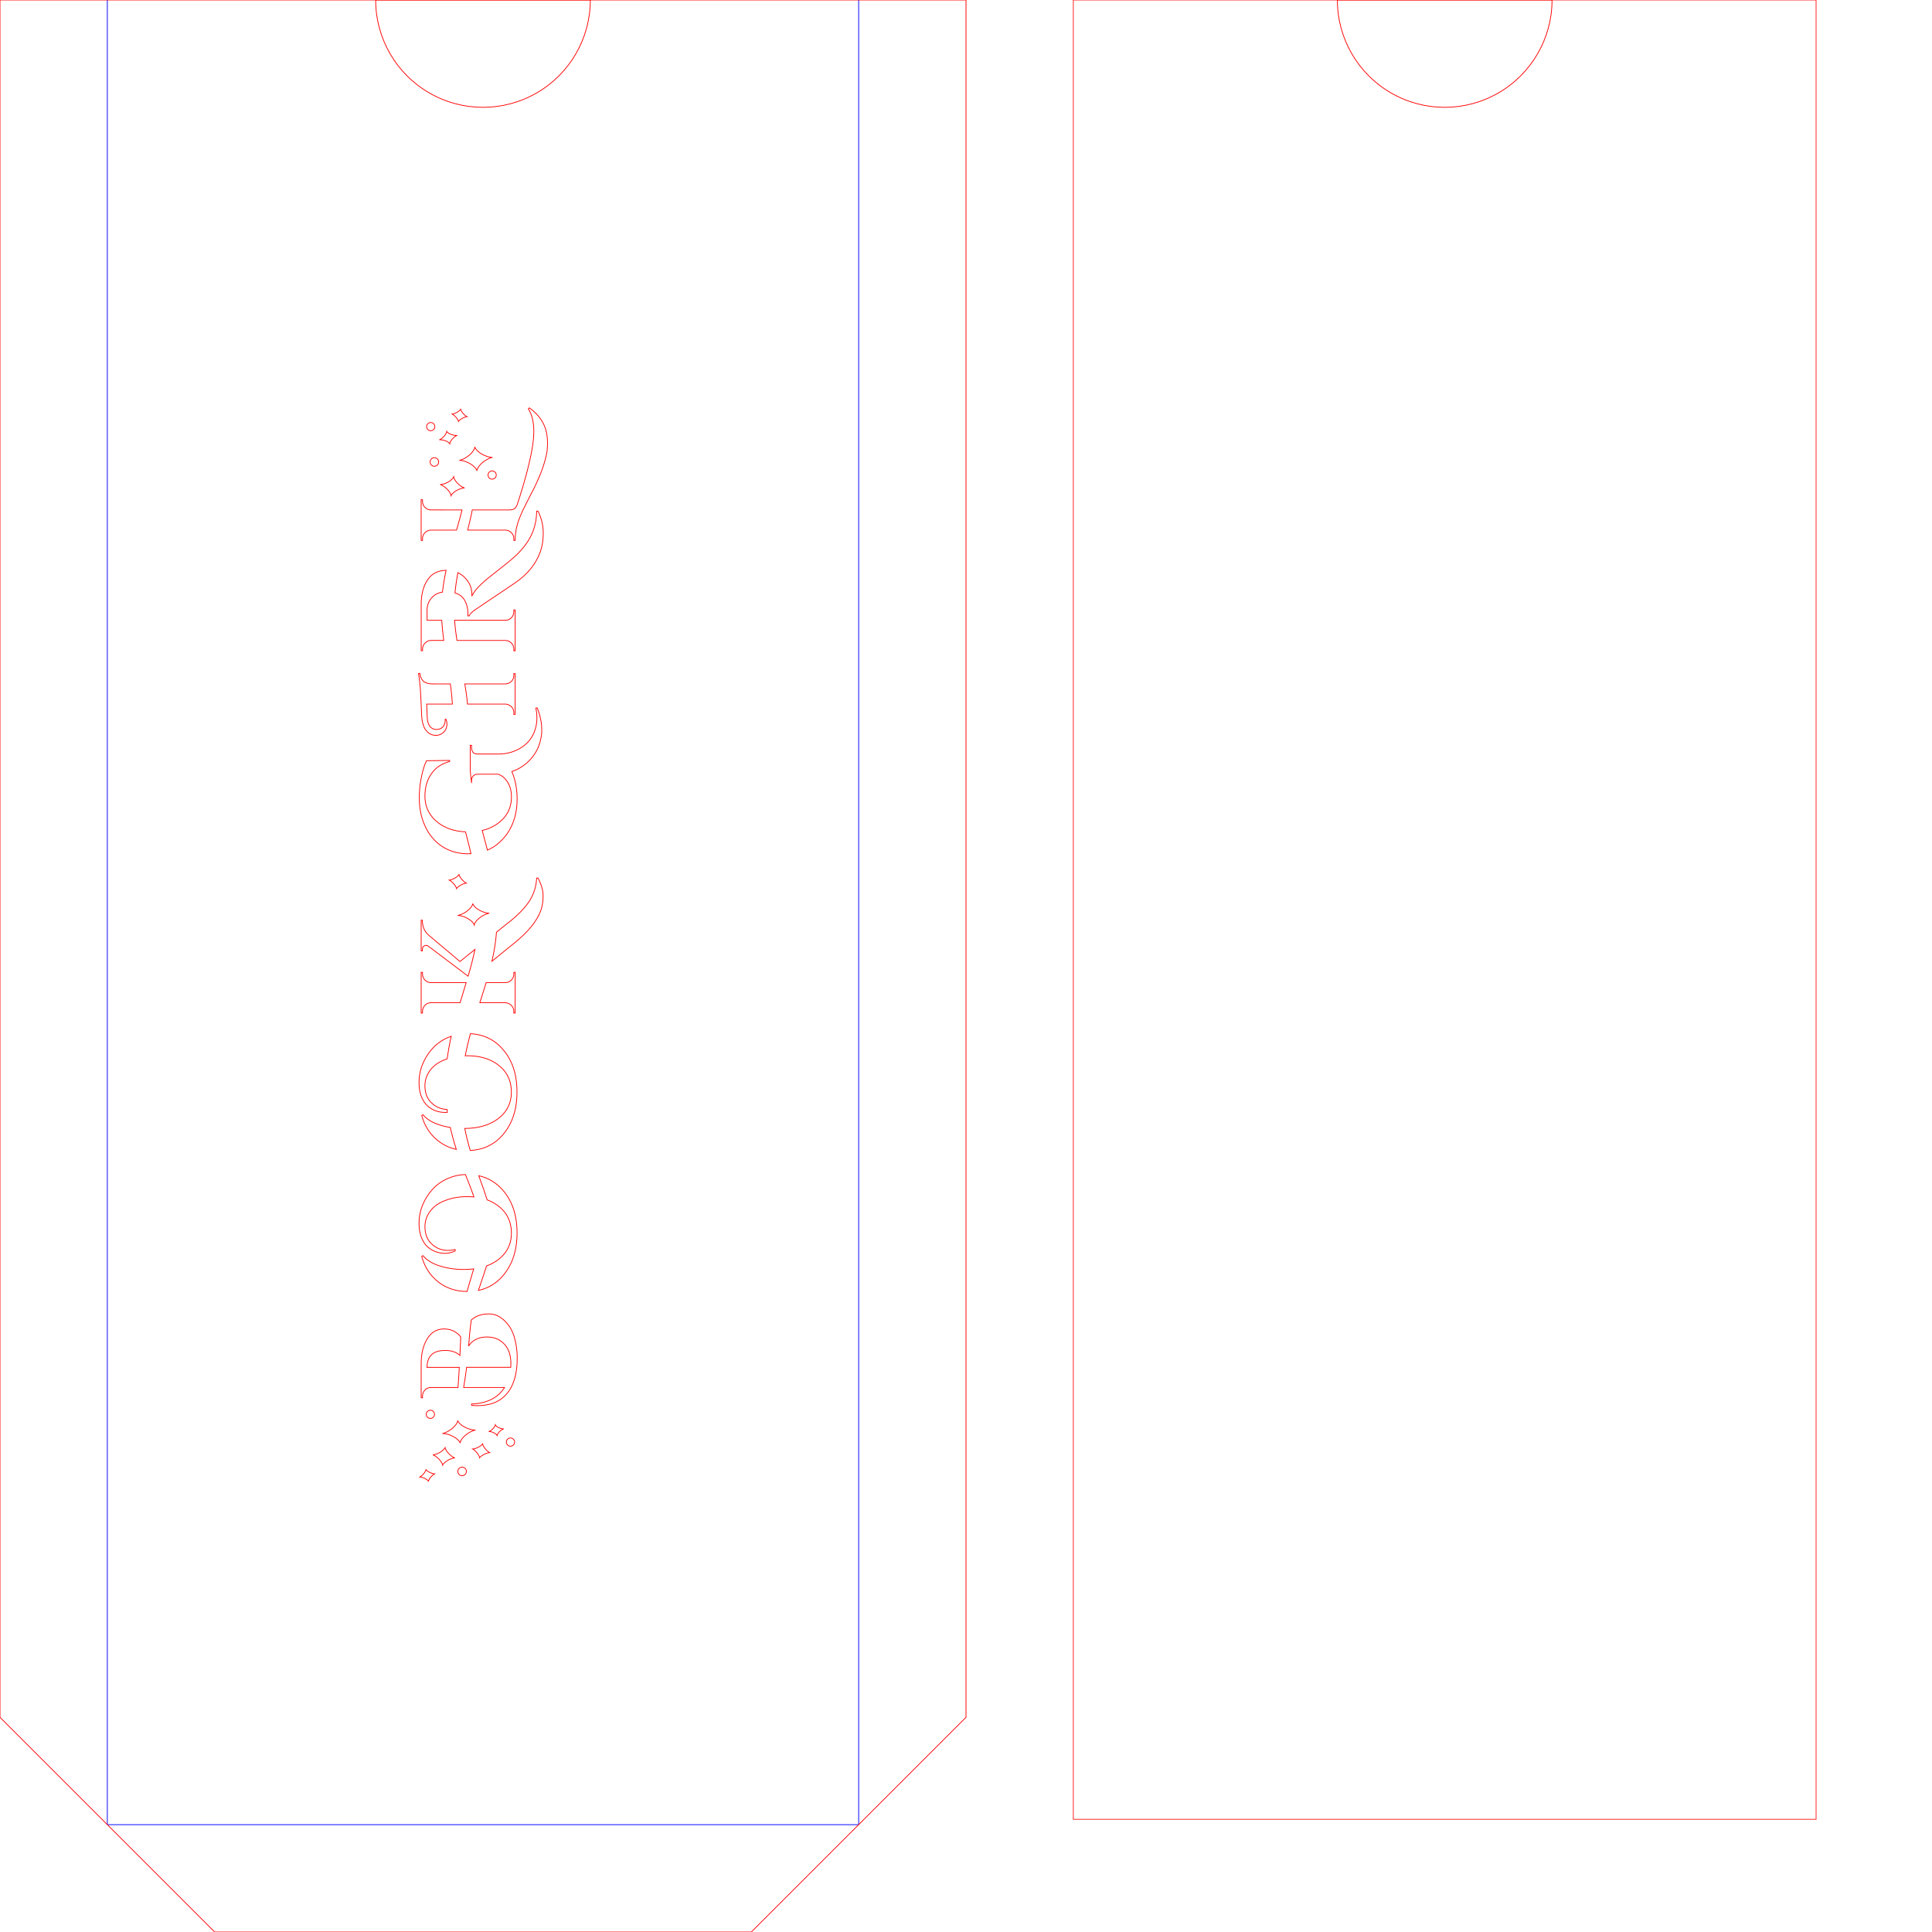
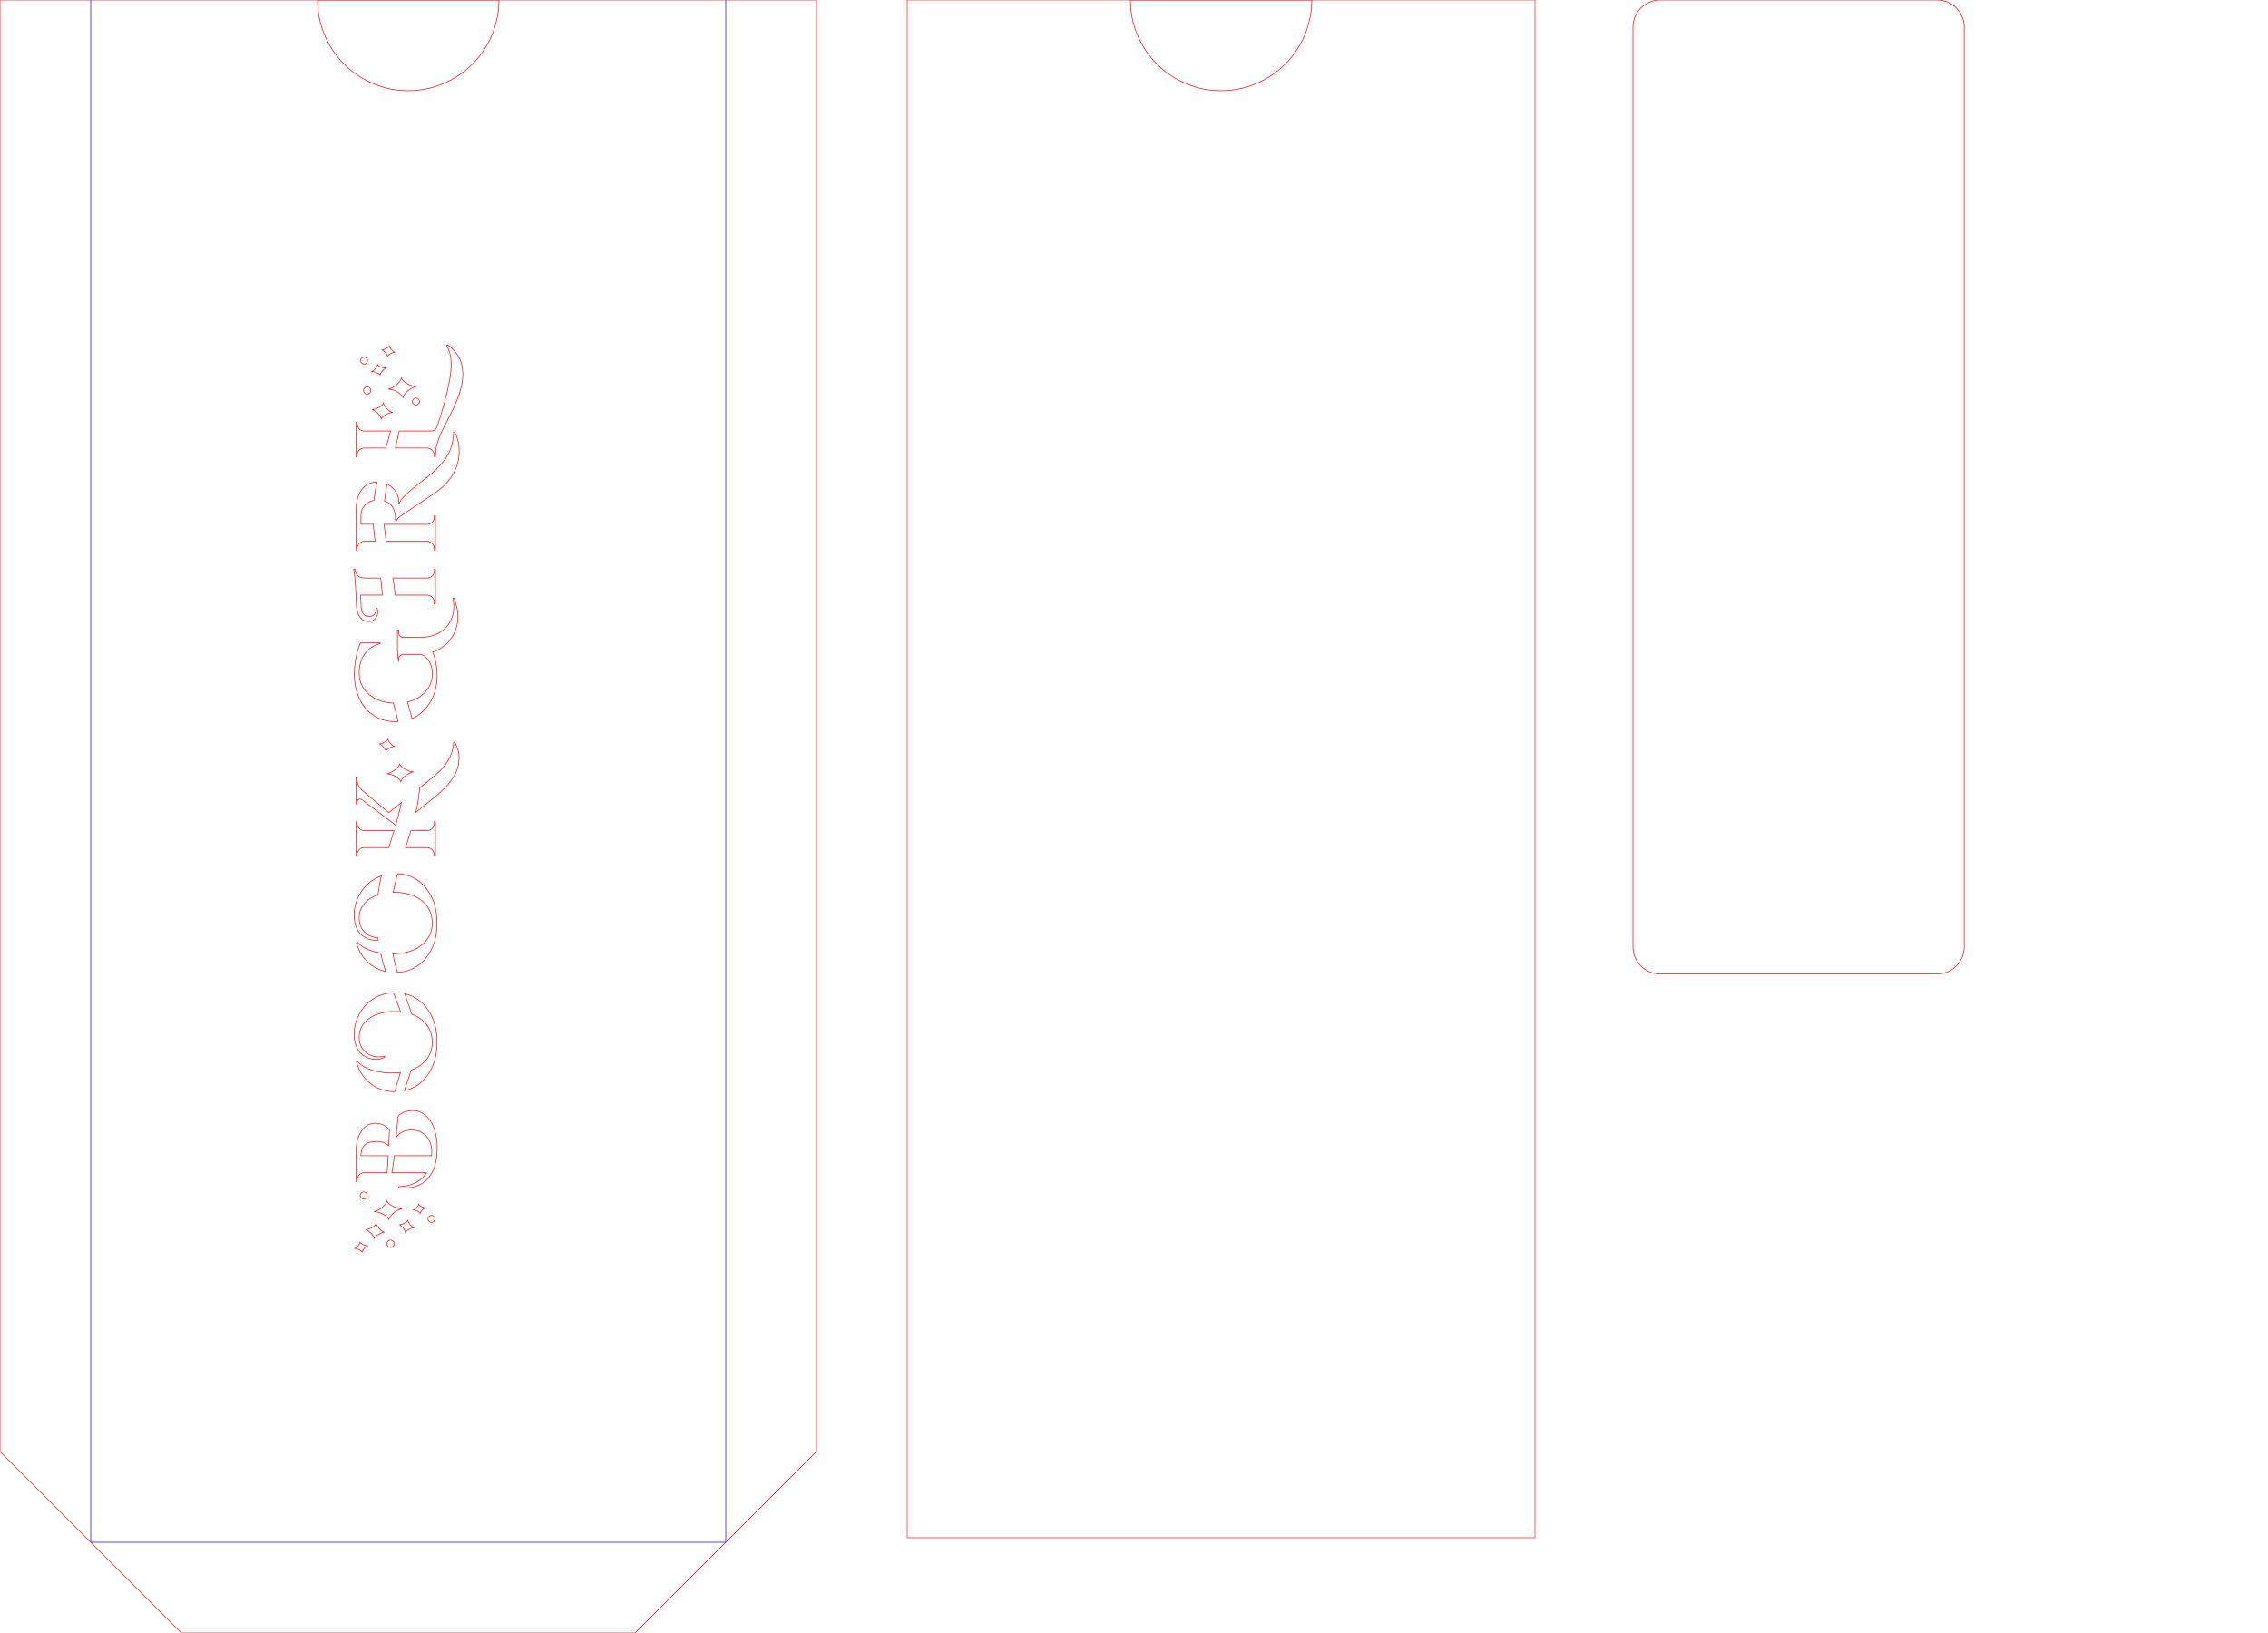
- <svg xmlns="http://www.w3.org/2000/svg" width="180mm" height="180mm" viewBox="0 0 180 180" version="1.1" id="svg1">
+ <svg xmlns="http://www.w3.org/2000/svg" width="250mm" height="180mm" viewBox="0 0 250 180" version="1.1" id="svg1">
  <defs id="defs1" />
  <g id="layer1">
    <g id="g12">
      <path id="path8" style="vector-effect:non-scaling-stroke;fill:none;stroke:#0000ff;stroke-width:0.265;-inkscape-stroke:hairline" d="M 80,1.1942749e-6 V 170 m 0,0 H 10 m 0,0 V 1.1942749e-6" />
-       <path id="path7" style="vector-effect:non-scaling-stroke;fill:none;stroke:#ff0000;stroke-width:0.265;-inkscape-stroke:hairline" d="M 90,1.1240234e-6 90,160 70,180 H 20 L 0,160 0,1.1240234e-6 l 10,8e-6 m 60,-8e-6 H 90 m -80,0 h 60" />
+       <path id="path7" style="vector-effect:non-scaling-stroke;fill:none;stroke:#ff0000;stroke-width:0.265;-inkscape-stroke:hairline" d="M 90,1.1240234e-6 V 160 L 70,180 H 20 L 0,160 V 1.1240234e-6 l 10,8e-6 m 60,-8e-6 H 90 m -80,0 h 60" />
      <path style="vector-effect:non-scaling-stroke;fill:none;stroke:#ff0000;stroke-width:0.265;-inkscape-stroke:hairline" id="path11" d="m 55,0 a 10,10 0 0 1 -5,8.66 10,10 0 0 1 -10,-2e-7 A 10,10 0 0 1 35,0 h 10 z" />
      <path id="cut" fill-rule="evenodd" style="vector-effect:non-scaling-stroke;fill:none;stroke:#ff0000;stroke-width:0.265;stroke-dasharray:none;-inkscape-stroke:hairline" d="m 39.673,136.977 -0.035,0.081 -0.061,0.104 -0.066,0.091 -0.076,0.091 -0.081,0.084 -0.098,0.086 -0.081,0.058 -0.065,0.034 0.09,0.008 0.129,0.031 0.131,0.046 0.109,0.048 0.103,0.055 0.11,0.071 0.091,0.076 0.047,0.059 0.019,-0.073 0.052,-0.106 0.071,-0.11 0.072,-0.092 0.08,-0.088 0.101,-0.095 0.105,-0.08 0.079,-0.043 -0.09,-0.008 -0.129,-0.031 -0.131,-0.046 -0.109,-0.048 -0.103,-0.055 -0.11,-0.071 -0.091,-0.076 -0.047,-0.059 z m 0.211,-5.527 -0.058,0.048 -0.048,0.058 -0.036,0.066 -0.022,0.072 -0.007,0.075 0.007,0.075 0.022,0.072 0.036,0.066 0.048,0.058 0.058,0.048 0.066,0.035 0.072,0.022 0.075,0.008 0.075,-0.008 0.072,-0.022 0.066,-0.035 0.058,-0.048 0.048,-0.058 0.036,-0.066 0.022,-0.072 0.007,-0.075 -0.007,-0.075 -0.022,-0.072 -0.036,-0.066 -0.048,-0.058 -0.058,-0.048 -0.066,-0.035 -0.072,-0.022 -0.075,-0.008 -0.075,0.008 -0.072,0.022 z m 1.29,-28.152 -0.224,-0.069 -0.143,-0.059 -0.206,-0.109 -0.131,-0.086 -0.126,-0.097 -0.179,-0.166 -0.151,-0.17 -0.104,-0.146 -0.089,-0.157 -0.075,-0.168 -0.06,-0.178 -0.046,-0.189 -0.031,-0.199 -0.017,-0.21 -0.002,-0.212 0.007,-0.131 0.014,-0.129 0.021,-0.127 0.044,-0.187 0.06,-0.182 0.076,-0.177 0.091,-0.173 0.107,-0.168 0.121,-0.163 0.133,-0.154 0.146,-0.145 0.16,-0.135 0.173,-0.125 0.123,-0.078 0.195,-0.109 0.137,-0.067 0.217,-0.093 0.247,-0.091 0.072,-0.497 0.085,-0.51 0.105,-0.559 0.113,-0.537 -0.288,0.112 -0.227,0.104 -0.11,0.056 -0.214,0.122 -0.206,0.134 -0.197,0.146 -0.189,0.158 -0.091,0.083 -0.176,0.176 -0.167,0.188 -0.081,0.098 -0.155,0.206 -0.146,0.218 -0.07,0.113 -0.166,0.296 -0.131,0.274 -0.112,0.277 -0.093,0.281 -0.051,0.19 -0.043,0.191 -0.048,0.29 -0.021,0.196 -0.013,0.198 -0.002,0.35 0.019,0.29 0.026,0.208 0.023,0.134 0.061,0.257 0.058,0.183 0.045,0.118 0.076,0.169 0.068,0.132 0.064,0.111 0.068,0.104 0.097,0.129 0.077,0.089 0.081,0.082 0.114,0.099 0.148,0.109 0.148,0.095 0.12,0.067 0.152,0.072 0.123,0.048 0.154,0.048 0.125,0.031 0.162,0.03 0.169,0.021 0.175,0.011 0.144,0.001 0.146,-0.01 -0.038,-0.267 -0.237,-0.02 z m 0.244,1.639 -0.266,-0.07 -0.26,-0.08 -0.246,-0.089 -0.231,-0.099 -0.145,-0.072 -0.138,-0.076 -0.131,-0.08 -0.124,-0.085 -0.117,-0.089 -0.111,-0.093 -0.104,-0.098 -0.142,-0.155 -0.113,0.075 0.115,0.366 0.089,0.233 0.1,0.225 0.169,0.321 0.125,0.203 0.207,0.289 0.151,0.182 0.245,0.257 0.269,0.238 0.19,0.147 0.295,0.196 0.204,0.116 0.21,0.103 0.107,0.047 0.218,0.085 0.224,0.073 0.306,0.078 -0.163,-0.527 -0.142,-0.497 -0.131,-0.499 -0.124,-0.52 -0.265,-0.047 z m -0.027,18.877 -0.17,0.007 -0.163,0.019 -0.156,0.032 -0.149,0.045 -0.143,0.058 -0.136,0.071 -0.129,0.084 -0.122,0.096 -0.059,0.053 -0.112,0.116 -0.105,0.129 -0.099,0.141 -0.137,0.233 -0.082,0.164 -0.074,0.17 -0.066,0.177 -0.085,0.277 -0.047,0.193 -0.039,0.199 -0.044,0.311 -0.026,0.326 -0.009,0.34 v 3.178 h 0.125 l 0.002,-0.215 0.01,-0.085 0.014,-0.066 0.025,-0.079 0.026,-0.061 0.042,-0.077 0.06,-0.09 0.092,-0.101 0.078,-0.062 0.086,-0.05 0.127,-0.047 0.104,-0.021 0.112,-0.009 h 2.53 l 0.065,-0.964 0.055,-0.913 h -3.013 l 0.019,-0.259 0.029,-0.178 0.026,-0.111 0.031,-0.105 0.036,-0.099 0.042,-0.093 0.047,-0.087 0.053,-0.081 0.058,-0.075 0.063,-0.069 0.106,-0.094 0.078,-0.057 0.085,-0.051 0.091,-0.046 0.097,-0.04 0.157,-0.05 0.113,-0.027 0.181,-0.03 0.128,-0.013 0.204,-0.01 0.143,1.1e-4 0.206,0.012 0.131,0.017 0.126,0.023 0.121,0.03 0.172,0.057 0.109,0.046 0.104,0.053 0.099,0.059 0.094,0.066 0.121,0.103 0.078,-1.718 -0.118,-0.15 -0.087,-0.089 -0.063,-0.056 -0.175,-0.13 -0.116,-0.072 -0.12,-0.064 -0.082,-0.037 -0.127,-0.049 -0.131,-0.039 -0.089,-0.021 -0.231,-0.034 z m 2.045,-32.269 -3.323,-4.46e-4 -0.104,-0.01 -0.122,-0.031 -0.114,-0.052 -0.085,-0.056 -0.098,-0.089 -0.084,-0.103 -0.041,-0.065 -0.034,-0.068 -0.027,-0.071 -0.02,-0.074 -0.018,-0.129 -0.002,-0.204 -0.125,-0.012 v 3.803 h 0.125 l 0.002,-0.215 0.01,-0.085 0.014,-0.066 0.025,-0.079 0.026,-0.061 0.083,-0.138 0.067,-0.082 0.1,-0.09 0.113,-0.069 0.125,-0.047 0.102,-0.021 0.109,-0.009 h 2.725 z m -2.012,43.402 -0.085,0.099 -0.133,0.119 -0.135,0.097 -0.151,0.09 -0.156,0.075 -0.181,0.068 -0.144,0.036 -0.11,0.011 0.047,0.016 0.078,0.037 0.166,0.105 0.16,0.129 0.126,0.123 0.113,0.13 0.111,0.158 0.047,0.084 0.032,0.072 0.023,0.07 0.006,0.04 0.017,-0.037 0.041,-0.061 0.051,-0.06 0.069,-0.068 0.15,-0.121 0.145,-0.094 0.155,-0.083 0.189,-0.08 0.189,-0.055 0.085,-0.014 0.049,-0.002 -0.102,-0.041 -0.128,-0.075 -0.123,-0.089 -0.129,-0.111 -0.152,-0.158 -0.079,-0.098 -0.067,-0.095 -0.052,-0.088 -0.037,-0.076 -0.028,-0.077 -0.009,-0.055 -0.017,0.037 z m 0.981,-18.399 v -0.138 l -0.168,0.038 -0.139,0.024 -0.165,0.018 -0.136,0.007 -0.139,-6.7e-4 -0.166,-0.011 -0.161,-0.022 -0.156,-0.032 -0.224,-0.069 -0.143,-0.059 -0.138,-0.07 -0.198,-0.125 -0.187,-0.15 -0.175,-0.174 -0.094,-0.11 -0.071,-0.096 -0.064,-0.101 -0.084,-0.161 -0.048,-0.113 -0.042,-0.118 -0.035,-0.122 -0.029,-0.127 -0.022,-0.132 -0.016,-0.136 -0.01,-0.141 -0.002,-0.212 0.007,-0.131 0.014,-0.129 0.021,-0.127 0.044,-0.187 0.038,-0.122 0.045,-0.12 0.052,-0.118 0.059,-0.116 0.066,-0.114 0.112,-0.167 0.125,-0.161 0.09,-0.102 0.096,-0.098 0.102,-0.093 0.108,-0.089 0.173,-0.125 0.123,-0.078 0.129,-0.074 0.134,-0.069 0.213,-0.096 0.378,-0.141 0.316,-0.092 0.245,-0.057 0.167,-0.032 0.344,-0.049 0.266,-0.024 0.181,-0.01 0.432,-0.003 0.301,0.013 0.183,0.015 -0.142,-0.404 -0.158,-0.425 -0.491,-1.262 -0.2,0.011 -0.214,0.021 -0.211,0.031 -0.207,0.041 -0.204,0.05 -0.2,0.06 -0.197,0.07 -0.182,0.073 -0.115,0.05 -0.223,0.11 -0.108,0.059 -0.21,0.128 -0.102,0.068 -0.197,0.146 -0.095,0.077 -0.185,0.164 -0.089,0.086 -0.172,0.182 -0.083,0.095 -0.159,0.2 -0.151,0.212 -0.072,0.11 -0.138,0.23 -0.098,0.18 -0.089,0.182 -0.081,0.184 -0.072,0.185 -0.064,0.187 -0.055,0.189 -0.047,0.191 -0.038,0.192 -0.03,0.194 -0.021,0.196 -0.013,0.198 -0.004,0.275 0.009,0.221 0.012,0.143 0.026,0.208 0.037,0.2 0.048,0.191 0.058,0.183 0.069,0.175 0.079,0.167 0.083,0.153 0.09,0.141 0.097,0.129 0.077,0.089 0.109,0.108 0.116,0.096 0.177,0.125 0.149,0.09 0.151,0.077 0.154,0.064 0.185,0.06 0.189,0.045 0.165,0.026 0.206,0.019 0.215,0.004 0.18,-0.014 0.147,-0.025 0.226,-0.061 0.154,-0.056 0.118,-0.05 z m 0.713,1.726 -0.296,-0.009 -0.291,-0.019 -0.286,-0.029 -0.188,-0.025 -0.277,-0.046 -0.272,-0.056 -0.267,-0.066 -0.262,-0.076 -0.252,-0.086 -0.236,-0.096 -0.22,-0.106 -0.205,-0.116 -0.189,-0.125 -0.174,-0.135 -0.158,-0.145 -0.142,-0.155 -0.113,0.075 0.115,0.366 0.138,0.347 0.161,0.327 0.184,0.308 0.207,0.289 0.23,0.27 0.253,0.251 0.276,0.232 0.291,0.205 0.201,0.122 0.103,0.056 0.21,0.103 0.107,0.047 0.218,0.085 0.111,0.038 0.343,0.096 0.356,0.069 0.368,0.041 0.354,0.013 0.208,-0.737 0.412,-1.368 -0.424,0.039 -0.326,0.013 z m 1.133,-29.817 -1.396,1.124 -2.902,-2.44 -0.141,-0.136 -0.122,-0.146 -0.103,-0.156 -0.058,-0.109 -0.05,-0.114 -0.042,-0.118 -0.047,-0.185 -0.028,-0.195 -0.008,-0.135 -0.001,-0.119 h -0.113 v 2.865 h 0.113 l 0.001,-0.166 0.019,-0.11 0.019,-0.048 0.024,-0.043 0.03,-0.038 0.036,-0.034 0.042,-0.029 0.041,-0.02 0.048,-0.015 0.053,-0.009 0.057,-0.002 0.034,0.004 0.045,0.013 0.047,0.022 0.07,0.045 3.693,2.788 0.2,-0.702 0.174,-0.654 0.147,-0.604 z m -1.63,44.01 -0.038,0.088 -0.038,0.069 -0.077,0.115 -0.065,0.082 -0.159,0.168 -0.19,0.161 -0.207,0.142 -0.205,0.114 -0.222,0.096 -0.101,0.033 -0.104,0.024 0.107,0.001 0.106,0.011 0.135,0.024 0.157,0.038 0.17,0.054 0.116,0.045 0.228,0.108 0.207,0.126 0.091,0.066 0.116,0.099 0.09,0.094 0.064,0.083 0.04,0.067 0.026,0.07 0.011,-0.074 0.025,-0.074 0.045,-0.095 0.069,-0.111 0.093,-0.121 0.075,-0.084 0.176,-0.166 0.201,-0.153 0.104,-0.068 0.155,-0.088 0.145,-0.07 0.127,-0.051 0.101,-0.033 0.104,-0.024 -0.107,-0.001 -0.106,-0.011 -0.237,-0.047 -0.224,-0.069 -0.232,-0.096 -0.113,-0.057 -0.158,-0.093 -0.096,-0.066 -0.124,-0.1 -0.099,-0.097 -0.073,-0.088 -0.059,-0.093 -0.026,-0.07 -0.006,0.054 z m 0.21,4.291 -0.06,0.05 -0.05,0.06 -0.037,0.069 -0.023,0.075 -0.008,0.078 0.008,0.078 0.023,0.075 0.037,0.069 0.05,0.06 0.06,0.05 0.069,0.037 0.075,0.023 0.078,0.008 0.078,-0.008 0.075,-0.023 0.069,-0.037 0.06,-0.05 0.05,-0.06 0.037,-0.069 0.023,-0.075 0.008,-0.078 -0.008,-0.078 -0.023,-0.075 -0.037,-0.069 -0.05,-0.06 -0.06,-0.05 -0.069,-0.037 -0.075,-0.023 -0.078,-0.008 -0.078,0.008 -0.075,0.023 z m 2.079,-2.169 -0.083,0.075 -0.094,0.069 -0.112,0.069 -0.124,0.064 -0.125,0.054 -0.144,0.048 -0.113,0.025 -0.085,0.007 0.091,0.051 0.12,0.095 0.115,0.113 0.091,0.105 0.081,0.11 0.08,0.131 0.058,0.127 0.017,0.056 0.004,0.032 0.017,-0.027 0.038,-0.044 0.105,-0.092 0.127,-0.087 0.119,-0.067 0.126,-0.059 0.151,-0.057 0.148,-0.038 0.104,-0.01 -0.091,-0.051 -0.12,-0.095 -0.115,-0.113 -0.091,-0.105 -0.081,-0.11 -0.08,-0.131 -0.058,-0.127 -0.017,-0.056 -0.004,-0.032 -0.016,0.028 z m -1.714,-5.32 h 3.813 l -0.079,0.119 -0.171,0.223 -0.188,0.204 -0.101,0.095 -0.214,0.176 -0.231,0.157 -0.122,0.071 -0.126,0.067 -0.265,0.119 -0.282,0.1 -0.147,0.043 -0.152,0.038 -0.316,0.062 -0.333,0.043 -0.35,0.024 0.013,0.125 0.209,0.017 0.209,0.008 0.206,-5.6e-4 0.24,-0.01 0.231,-0.02 0.223,-0.03 0.214,-0.04 0.206,-0.05 0.292,-0.093 0.184,-0.074 0.176,-0.084 0.167,-0.094 0.159,-0.104 0.15,-0.114 0.112,-0.095 0.108,-0.101 0.103,-0.106 0.098,-0.111 0.093,-0.116 0.088,-0.121 0.084,-0.126 0.079,-0.131 0.143,-0.278 0.064,-0.147 0.115,-0.309 0.05,-0.162 0.086,-0.339 0.067,-0.36 0.048,-0.38 0.029,-0.401 0.007,-0.208 0.002,-0.3 -0.007,-0.257 -0.016,-0.254 -0.045,-0.416 -0.039,-0.245 -0.047,-0.242 -0.098,-0.397 -0.071,-0.232 -0.054,-0.149 -0.123,-0.285 -0.069,-0.135 -0.114,-0.194 -0.082,-0.124 -0.088,-0.119 -0.093,-0.114 -0.149,-0.162 -0.16,-0.153 -0.11,-0.094 -0.112,-0.085 -0.114,-0.077 -0.175,-0.099 -0.119,-0.055 -0.121,-0.047 -0.123,-0.038 -0.188,-0.042 -0.128,-0.017 -0.129,-0.009 -0.131,-5.6e-4 -0.252,0.014 -0.18,0.023 -0.116,0.021 -0.221,0.056 -0.207,0.075 -0.193,0.094 -0.178,0.111 -0.084,0.059 -0.143,0.115 -0.071,0.532 -0.059,0.537 -0.054,0.589 -0.061,0.773 0.084,-0.132 0.114,-0.139 0.105,-0.102 0.149,-0.116 0.169,-0.103 0.183,-0.092 0.159,-0.059 0.17,-0.046 0.181,-0.033 0.242,-0.023 0.236,-0.002 0.24,0.017 0.228,0.038 0.145,0.037 0.14,0.046 0.2,0.086 0.126,0.069 0.179,0.121 0.113,0.092 0.159,0.155 0.098,0.112 0.089,0.119 0.118,0.192 0.068,0.137 0.06,0.144 0.051,0.151 0.061,0.24 0.03,0.169 0.021,0.176 0.016,0.278 -6.68e-4,0.227 -0.011,0.219 h -4.112 l -0.126,0.927 z m 0.777,-30.894 0.29,0.026 0.28,0.039 0.27,0.052 0.131,0.031 0.255,0.072 0.124,0.041 0.24,0.091 0.116,0.051 0.225,0.111 0.109,0.06 0.21,0.13 0.2,0.143 0.096,0.076 0.18,0.159 0.084,0.082 0.08,0.084 0.149,0.175 0.068,0.091 0.125,0.188 0.109,0.196 0.094,0.204 0.041,0.105 0.07,0.217 0.029,0.112 0.047,0.229 0.031,0.238 0.01,0.122 0.008,0.25 -0.002,0.125 -0.017,0.244 -0.015,0.119 -0.019,0.117 -0.05,0.228 -0.031,0.111 -0.075,0.216 -0.044,0.105 -0.1,0.204 -0.117,0.196 -0.065,0.095 -0.069,0.093 -0.15,0.18 -0.167,0.172 -0.09,0.083 -0.192,0.16 -0.102,0.077 -0.212,0.143 -0.11,0.067 -0.113,0.064 -0.235,0.117 -0.246,0.104 -0.258,0.091 -0.133,0.041 -0.275,0.072 -0.142,0.031 -0.292,0.052 -0.15,0.021 -0.309,0.033 -0.159,0.011 -0.402,0.014 0.098,0.47 0.122,0.524 0.136,0.525 0.149,0.526 0.236,-0.016 0.163,-0.018 0.318,-0.052 0.155,-0.034 0.302,-0.084 0.147,-0.05 0.144,-0.055 0.279,-0.126 0.268,-0.147 0.257,-0.168 0.124,-0.092 0.122,-0.097 0.235,-0.21 0.224,-0.231 0.108,-0.123 0.104,-0.129 0.195,-0.267 0.177,-0.279 0.16,-0.291 0.073,-0.15 0.069,-0.153 0.124,-0.316 0.106,-0.328 0.089,-0.341 0.038,-0.175 0.062,-0.359 0.024,-0.184 0.036,-0.378 0.011,-0.194 0.009,-0.396 -0.009,-0.398 -0.027,-0.385 -0.044,-0.372 -0.062,-0.359 -0.038,-0.175 -0.089,-0.34 -0.106,-0.327 -0.06,-0.159 -0.133,-0.308 -0.151,-0.295 -0.168,-0.282 -0.186,-0.27 -0.204,-0.257 -0.218,-0.242 -0.23,-0.221 -0.241,-0.2 -0.252,-0.179 -0.13,-0.081 -0.269,-0.147 -0.281,-0.126 -0.144,-0.055 -0.297,-0.095 -0.309,-0.074 -0.32,-0.052 -0.164,-0.018 -0.207,-0.015 -0.146,0.556 -0.127,0.523 -0.107,0.475 -0.104,0.503 0.323,-4.5e-4 z m 2.158,34.428 -0.032,0.077 -0.06,0.098 -0.068,0.085 -0.081,0.083 -0.088,0.075 -0.087,0.062 -0.095,0.054 -0.088,0.035 0.095,0.002 0.132,0.024 0.132,0.041 0.108,0.046 0.1,0.054 0.102,0.072 0.08,0.078 0.038,0.061 0.014,-0.07 0.049,-0.101 0.072,-0.103 0.075,-0.085 0.086,-0.08 0.11,-0.084 0.116,-0.068 0.088,-0.035 -0.077,-8.9e-4 -0.101,-0.015 -0.1,-0.025 -0.108,-0.038 -0.132,-0.062 -0.133,-0.086 -0.088,-0.081 -0.032,-0.042 -0.016,-0.032 z m 1.737,-38.66 0.004,0.242 h 0.125 v -3.803 l -0.125,0.012 -0.002,0.204 -0.018,0.129 -0.02,0.074 -0.027,0.071 -0.034,0.068 -0.041,0.065 -0.084,0.103 -0.082,0.073 -0.109,0.072 -0.117,0.052 -0.099,0.026 -0.13,0.014 -1.816,4.46e-4 -0.242,0.786 -0.347,1.091 h 2.378 l 0.08,0.007 0.102,0.02 0.074,0.023 0.071,0.03 0.112,0.066 0.064,0.049 0.061,0.056 0.084,0.098 0.064,0.107 0.029,0.068 0.022,0.071 z m -1.747,18.003 0.205,0.137 0.195,0.15 0.18,0.159 0.164,0.167 0.149,0.175 0.133,0.184 0.117,0.192 0.102,0.2 0.086,0.209 0.07,0.217 0.055,0.225 0.039,0.234 0.023,0.242 0.008,0.25 -0.002,0.125 -0.017,0.244 -0.033,0.236 -0.05,0.228 -0.031,0.111 -0.075,0.216 -0.092,0.208 -0.108,0.2 -0.125,0.192 -0.069,0.093 -0.15,0.18 -0.167,0.172 -0.183,0.164 -0.2,0.156 -0.104,0.073 -0.217,0.137 -0.229,0.124 -0.24,0.111 -0.225,0.088 -0.207,0.643 -0.55,1.635 0.267,-0.065 0.149,-0.045 0.29,-0.105 0.141,-0.06 0.274,-0.137 0.263,-0.158 0.127,-0.087 0.246,-0.189 0.235,-0.21 0.113,-0.113 0.218,-0.242 0.104,-0.129 0.195,-0.267 0.177,-0.279 0.16,-0.291 0.073,-0.15 0.133,-0.31 0.115,-0.322 0.051,-0.166 0.089,-0.341 0.038,-0.175 0.062,-0.359 0.024,-0.184 0.036,-0.378 0.018,-0.39 0.002,-0.2 -0.002,-0.201 -0.018,-0.392 -0.036,-0.379 -0.024,-0.185 -0.062,-0.359 -0.038,-0.175 -0.089,-0.34 -0.106,-0.327 -0.06,-0.159 -0.133,-0.308 -0.151,-0.295 -0.082,-0.143 -0.177,-0.276 -0.195,-0.263 -0.212,-0.25 -0.111,-0.118 -0.113,-0.113 -0.235,-0.21 -0.247,-0.189 -0.258,-0.168 -0.269,-0.147 -0.139,-0.066 -0.286,-0.116 -0.147,-0.05 -0.15,-0.045 -0.226,-0.056 0.469,1.311 0.164,0.491 0.139,0.444 0.186,0.071 0.23,0.104 0.22,0.117 z m 1.205,21.906 -0.055,0.051 -0.044,0.061 -0.031,0.069 -0.017,0.073 -0.002,0.075 0.012,0.074 0.027,0.07 0.04,0.064 0.051,0.055 0.061,0.044 0.069,0.031 0.073,0.017 0.075,0.002 0.074,-0.012 0.07,-0.026 0.064,-0.04 0.055,-0.051 0.044,-0.061 0.031,-0.069 0.017,-0.073 0.002,-0.075 -0.012,-0.074 -0.026,-0.07 -0.04,-0.064 -0.052,-0.055 -0.061,-0.044 -0.069,-0.031 -0.073,-0.017 -0.075,-0.002 -0.074,0.012 -0.071,0.026 z m -7.409,-94.622 -0.058,0.048 -0.048,0.058 -0.036,0.066 -0.022,0.072 -0.007,0.075 0.007,0.075 0.022,0.072 0.036,0.066 0.048,0.058 0.058,0.048 0.066,0.035 0.072,0.022 0.075,0.007 0.075,-0.007 0.072,-0.022 0.066,-0.035 0.058,-0.048 0.048,-0.058 0.036,-0.066 0.022,-0.072 0.007,-0.075 -0.007,-0.075 -0.022,-0.072 -0.036,-0.066 -0.048,-0.058 -0.058,-0.048 -0.066,-0.036 -0.072,-0.022 -0.075,-0.007 -0.075,0.007 -0.072,0.022 z m 1.192,13.751 -0.152,0.034 -0.145,0.044 -0.139,0.053 -0.132,0.063 -0.126,0.073 -0.119,0.083 -0.112,0.092 -0.106,0.102 -0.099,0.112 -0.118,0.153 -0.108,0.163 -0.097,0.173 -0.087,0.183 -0.077,0.193 -0.096,0.309 -0.051,0.219 -0.058,0.347 -0.035,0.369 -0.01,0.259 -0.001,4.424 h 0.125 l 4.45e-4,-0.19 0.014,-0.129 0.035,-0.121 0.031,-0.068 0.038,-0.065 0.063,-0.082 0.114,-0.114 0.082,-0.064 0.11,-0.062 0.07,-0.028 0.073,-0.021 0.077,-0.014 0.08,-0.006 h 1.192 l -0.067,-0.534 -0.049,-0.454 -0.041,-0.455 -0.029,-0.434 h -1.37 v -0.951 l 0.003,-0.115 0.01,-0.113 0.028,-0.164 0.043,-0.157 0.058,-0.151 0.047,-0.097 0.054,-0.095 0.061,-0.092 0.104,-0.132 0.16,-0.165 0.134,-0.107 0.096,-0.063 0.102,-0.056 0.164,-0.07 0.177,-0.055 0.194,-0.04 0.063,-0.504 0.077,-0.503 0.089,-0.501 0.105,-0.524 -0.213,0.01 z m -0.86,-10.472 -0.06,0.05 -0.05,0.06 -0.037,0.069 -0.023,0.075 -0.008,0.078 0.008,0.078 0.023,0.075 0.037,0.069 0.05,0.06 0.06,0.05 0.069,0.037 0.075,0.023 0.078,0.008 0.078,-0.008 0.075,-0.023 0.069,-0.037 0.06,-0.05 0.05,-0.06 0.037,-0.069 0.023,-0.075 0.008,-0.078 -0.008,-0.078 -0.023,-0.075 -0.037,-0.069 -0.05,-0.06 -0.06,-0.05 -0.069,-0.037 -0.075,-0.023 -0.078,-0.008 -0.078,0.008 -0.075,0.023 z m 0.042,21.01 -0.13,-0.006 -0.122,-0.012 -0.114,-0.019 -0.106,-0.025 -0.158,-0.056 -0.084,-0.042 -0.076,-0.048 -0.068,-0.057 -0.062,-0.068 -0.056,-0.077 -0.05,-0.087 -0.044,-0.097 -0.05,-0.145 -0.031,-0.12 -0.025,-0.13 -0.125,0.025 0.056,0.335 0.038,0.292 0.046,0.444 0.031,0.373 0.044,0.699 0.067,1.503 0.025,0.418 0.023,0.213 0.021,0.134 0.039,0.188 0.031,0.117 0.075,0.214 0.067,0.144 0.05,0.087 0.054,0.081 0.088,0.11 0.061,0.067 0.097,0.089 0.103,0.075 0.072,0.043 0.114,0.052 0.079,0.027 0.082,0.021 0.128,0.021 0.134,0.007 0.086,-0.003 0.139,-0.02 0.106,-0.029 0.102,-0.041 0.098,-0.053 0.126,-0.091 0.09,-0.082 0.077,-0.09 0.065,-0.098 0.052,-0.107 0.04,-0.115 0.027,-0.123 0.015,-0.131 0.002,-0.122 -0.009,-0.095 -0.024,-0.123 -0.039,-0.136 -0.014,-0.041 h -0.075 l -0.004,0.176 -0.021,0.155 -0.041,0.14 -0.061,0.125 -0.063,0.089 -0.056,0.059 -0.083,0.066 -0.089,0.053 -0.119,0.049 -0.101,0.025 -0.107,0.013 -0.123,-5.57e-4 -0.127,-0.016 -0.116,-0.033 -0.105,-0.049 -0.095,-0.065 -0.084,-0.082 -0.038,-0.047 -0.068,-0.106 -0.057,-0.122 -0.024,-0.067 -0.022,-0.071 -0.035,-0.155 -0.024,-0.172 -0.014,-0.188 -0.05,-1.189 h 2.394 l -0.045,-0.621 -0.058,-0.584 -0.083,-0.671 z m 2.757,-16.209 -2.932,-7.79e-4 -0.142,-0.019 -0.067,-0.019 -0.064,-0.025 -0.122,-0.069 -0.087,-0.066 -0.075,-0.073 -0.063,-0.08 -0.065,-0.119 -0.043,-0.132 -0.022,-0.145 -0.003,-0.203 -0.125,-0.012 v 3.803 h 0.125 l 0.002,-0.216 0.008,-0.078 0.015,-0.075 0.022,-0.071 0.029,-0.068 0.036,-0.065 0.043,-0.062 0.088,-0.097 0.101,-0.086 0.11,-0.066 0.12,-0.046 0.103,-0.023 0.109,-0.01 h 2.386 l 0.305,-1.087 z m -0.392,29.914 -0.261,-0.051 -0.252,-0.064 -0.123,-0.037 -0.238,-0.084 -0.229,-0.097 -0.22,-0.109 -0.107,-0.06 -0.206,-0.129 -0.1,-0.069 -0.192,-0.148 -0.182,-0.16 -0.085,-0.083 -0.158,-0.171 -0.142,-0.179 -0.126,-0.186 -0.111,-0.194 -0.049,-0.1 -0.087,-0.205 -0.038,-0.105 -0.063,-0.216 -0.047,-0.224 -0.032,-0.231 -0.01,-0.118 -0.008,-0.242 0.009,-0.295 0.028,-0.284 0.046,-0.273 0.064,-0.262 0.083,-0.251 0.065,-0.161 0.073,-0.156 0.126,-0.225 0.143,-0.215 0.159,-0.201 0.176,-0.184 0.194,-0.166 0.211,-0.148 0.151,-0.089 0.158,-0.081 0.252,-0.107 0.178,-0.062 0.186,-0.054 v -0.1 l -2.152,0.025 -0.116,0.256 -0.065,0.168 -0.062,0.18 -0.115,0.394 -0.086,0.363 -0.093,0.468 -0.061,0.398 -0.05,0.485 -0.023,0.41 -0.005,0.459 0.015,0.373 0.033,0.362 0.051,0.352 0.069,0.341 0.087,0.331 0.105,0.32 0.123,0.309 0.092,0.2 0.097,0.194 0.158,0.278 0.173,0.262 0.188,0.245 0.203,0.229 0.143,0.143 0.15,0.136 0.237,0.19 0.252,0.174 0.264,0.153 0.274,0.132 0.188,0.077 0.192,0.068 0.296,0.085 0.305,0.064 0.209,0.032 0.213,0.022 0.327,0.017 0.373,-0.006 -0.208,-0.86 -0.303,-1.178 -0.305,-0.02 -0.275,-0.032 z m -1.048,-37.169 -0.033,0.093 -0.065,0.12 -0.075,0.106 -0.091,0.105 -0.1,0.096 -0.1,0.08 -0.11,0.072 -0.104,0.049 0.114,-0.005 0.161,0.017 0.163,0.036 0.133,0.044 0.124,0.054 0.129,0.075 0.102,0.085 0.029,0.033 0.021,0.036 0.002,-0.041 0.01,-0.043 0.051,-0.123 0.078,-0.127 0.084,-0.106 0.097,-0.101 0.126,-0.109 0.135,-0.091 0.104,-0.049 -0.093,0.006 -0.123,-0.009 -0.123,-0.02 -0.133,-0.034 -0.163,-0.06 -0.089,-0.043 -0.077,-0.045 -0.112,-0.087 -0.042,-0.046 -0.021,-0.036 z m 0.606,4.268 -0.101,0.118 -0.119,0.107 -0.149,0.107 -0.168,0.097 -0.175,0.08 -0.167,0.058 -0.175,0.041 -0.077,0.01 -0.077,0.002 0.073,0.023 0.071,0.031 0.09,0.047 0.102,0.063 0.183,0.139 0.142,0.133 0.125,0.143 0.054,0.071 0.067,0.103 0.05,0.094 0.033,0.08 0.018,0.062 0.008,0.061 0.024,-0.057 0.035,-0.054 0.054,-0.067 0.074,-0.076 0.093,-0.081 0.071,-0.054 0.16,-0.103 0.173,-0.089 0.214,-0.083 0.116,-0.033 0.099,-0.021 0.077,-0.01 0.077,-0.002 -0.074,-0.023 -0.071,-0.031 -0.09,-0.047 -0.102,-0.063 -0.183,-0.139 -0.142,-0.133 -0.125,-0.143 -0.054,-0.072 -0.067,-0.103 -0.05,-0.094 -0.033,-0.079 -0.018,-0.062 -0.008,-0.061 -0.024,0.056 z m 0.5,37.034 -0.081,0.078 -0.091,0.072 -0.11,0.073 -0.121,0.068 -0.123,0.058 -0.142,0.053 -0.112,0.029 -0.084,0.01 0.092,0.048 0.123,0.091 0.119,0.109 0.094,0.102 0.085,0.107 0.085,0.128 0.063,0.125 0.019,0.055 0.005,0.032 0.016,-0.028 0.036,-0.046 0.102,-0.096 0.124,-0.091 0.117,-0.071 0.123,-0.064 0.149,-0.062 0.147,-0.044 0.103,-0.014 -0.092,-0.048 -0.123,-0.091 -0.119,-0.109 -0.094,-0.102 -0.085,-0.107 -0.085,-0.128 -0.063,-0.125 -0.019,-0.055 -0.005,-0.032 -0.015,0.028 z m 0.168,-43.379 -0.064,0.065 -0.097,0.078 -0.096,0.064 -0.106,0.059 -0.108,0.051 -0.124,0.046 -0.097,0.026 -0.073,0.009 0.081,0.042 0.107,0.079 0.104,0.095 0.082,0.089 0.074,0.093 0.074,0.112 0.055,0.109 0.021,0.076 0.045,-0.064 0.089,-0.084 0.108,-0.08 0.102,-0.062 0.108,-0.056 0.13,-0.054 0.128,-0.038 0.09,-0.012 -0.081,-0.042 -0.107,-0.079 -0.104,-0.095 -0.082,-0.089 -0.074,-0.093 -0.074,-0.112 -0.055,-0.109 -0.021,-0.076 z m 1.135,46.118 -0.039,0.083 -0.038,0.065 -0.077,0.107 -0.064,0.076 -0.157,0.154 -0.187,0.147 -0.202,0.128 -0.199,0.101 -0.215,0.084 -0.098,0.028 -0.1,0.019 0.102,0.005 0.1,0.014 0.128,0.027 0.148,0.042 0.16,0.057 0.109,0.046 0.214,0.11 0.193,0.127 0.084,0.066 0.107,0.099 0.083,0.093 0.058,0.081 0.036,0.065 0.023,0.067 0.013,-0.07 0.026,-0.069 0.046,-0.089 0.069,-0.103 0.093,-0.112 0.074,-0.077 0.173,-0.152 0.196,-0.139 0.102,-0.061 0.15,-0.079 0.14,-0.062 0.123,-0.044 0.098,-0.028 0.1,-0.019 -0.101,-0.005 -0.101,-0.014 -0.224,-0.053 -0.211,-0.073 -0.218,-0.099 -0.105,-0.058 -0.148,-0.094 -0.089,-0.066 -0.115,-0.099 -0.091,-0.095 -0.066,-0.086 -0.053,-0.091 -0.023,-0.067 -0.008,0.051 z m 0.185,-42.502 -0.047,0.099 -0.044,0.076 -0.121,0.166 -0.076,0.087 -0.085,0.087 -0.093,0.085 -0.099,0.081 -0.209,0.145 -0.206,0.115 -0.096,0.045 -0.128,0.051 -0.102,0.033 -0.104,0.023 0.107,0.004 0.106,0.014 0.135,0.028 0.156,0.044 0.169,0.061 0.116,0.05 0.227,0.119 0.106,0.067 0.099,0.071 0.09,0.072 0.115,0.108 0.089,0.102 0.063,0.09 0.039,0.072 0.025,0.074 0.012,-0.078 0.026,-0.078 0.047,-0.099 0.07,-0.116 0.095,-0.126 0.076,-0.087 0.085,-0.087 0.093,-0.085 0.203,-0.157 0.105,-0.069 0.156,-0.09 0.146,-0.071 0.128,-0.051 0.102,-0.033 0.104,-0.023 -0.079,-0.002 -0.095,-0.011 -0.224,-0.047 -0.218,-0.07 -0.231,-0.1 -0.169,-0.092 -0.107,-0.067 -0.099,-0.071 -0.131,-0.109 -0.107,-0.107 -0.08,-0.098 -0.068,-0.108 -0.025,-0.057 -0.011,-0.039 -0.012,0.078 z m -1.626,17.875 h 4.521 l 0.106,0.01 0.076,0.016 0.119,0.042 0.11,0.062 0.102,0.081 0.057,0.058 0.05,0.061 0.043,0.064 0.036,0.066 0.029,0.068 0.022,0.071 0.015,0.073 0.008,0.075 0.002,0.214 h 0.125 v -3.803 h -0.125 l -0.004,0.242 -0.011,0.077 -0.018,0.074 -0.034,0.095 -0.034,0.068 -0.041,0.065 -0.048,0.063 -0.097,0.096 -0.107,0.076 -0.068,0.036 -0.071,0.029 -0.124,0.031 -0.132,0.01 h -4.731 l 0.036,0.428 0.052,0.478 0.062,0.48 z m 5.296,3.25 -0.01,0.132 -0.015,0.075 -0.022,0.073 -0.053,0.115 -0.041,0.065 -0.048,0.063 -0.036,0.04 -0.061,0.053 -0.107,0.074 -0.068,0.035 -0.071,0.029 -0.124,0.033 -0.132,0.014 H 43.305 l 0.079,0.495 0.073,0.509 0.058,0.461 0.044,0.412 h 3.525 l 0.08,0.007 0.077,0.014 0.074,0.021 0.072,0.028 0.114,0.062 0.106,0.081 0.059,0.057 0.05,0.059 0.043,0.062 0.036,0.065 0.029,0.068 0.022,0.071 0.015,0.075 0.008,0.078 0.002,0.216 h 0.125 v -3.803 h -0.125 z m -2.253,-18.965 -0.055,0.051 -0.044,0.061 -0.031,0.069 -0.017,0.073 -0.003,0.075 0.012,0.074 0.026,0.07 0.04,0.064 0.052,0.055 0.061,0.044 0.069,0.031 0.073,0.017 0.075,0.002 0.074,-0.012 0.07,-0.026 0.064,-0.04 0.055,-0.051 0.044,-0.061 0.031,-0.069 0.017,-0.073 0.003,-0.075 -0.012,-0.074 -0.026,-0.07 -0.04,-0.064 -0.052,-0.055 -0.061,-0.044 -0.069,-0.031 -0.073,-0.017 -0.075,-0.002 -0.074,0.012 -0.07,0.026 z m 4.505,3.667 h -0.125 l -0.006,0.211 -0.013,0.208 -0.033,0.307 -0.031,0.201 -0.039,0.198 -0.046,0.195 -0.083,0.287 -0.064,0.188 -0.071,0.185 -0.079,0.182 -0.107,0.22 -0.089,0.166 -0.097,0.166 -0.132,0.206 -0.236,0.327 -0.227,0.276 -0.234,0.262 -0.275,0.284 -0.214,0.2 -0.323,0.278 -0.316,0.261 -1.815,1.439 -0.363,0.309 -0.235,0.214 -0.358,0.358 -0.162,0.187 -0.104,0.137 -0.1,0.147 -0.097,0.156 -0.094,0.166 0.012,-0.137 -0.004,-0.17 -0.013,-0.142 -0.037,-0.208 -0.036,-0.135 -0.071,-0.197 -0.059,-0.128 -0.068,-0.125 -0.119,-0.182 -0.09,-0.118 -0.153,-0.172 -0.113,-0.11 -0.119,-0.1 -0.124,-0.091 -0.129,-0.081 -0.173,-0.09 -0.089,0.506 -0.074,0.478 -0.063,0.477 -0.046,0.421 0.133,0.044 0.144,0.062 0.133,0.073 0.123,0.085 0.112,0.096 0.102,0.107 0.091,0.119 0.08,0.13 0.067,0.136 0.076,0.186 0.046,0.143 0.048,0.196 0.025,0.151 0.02,0.206 0.005,0.408 h 0.125 l 0.015,-0.045 0.038,-0.072 0.058,-0.077 0.05,-0.055 0.162,-0.148 0.216,-0.163 0.936,-0.637 1.823,-1.22 0.959,-0.65 0.148,-0.104 0.283,-0.213 0.267,-0.22 0.127,-0.113 0.241,-0.231 0.114,-0.118 0.216,-0.241 0.102,-0.123 0.097,-0.125 0.182,-0.256 0.165,-0.263 0.149,-0.27 0.132,-0.277 0.06,-0.141 0.103,-0.278 0.083,-0.277 0.067,-0.286 0.039,-0.221 0.021,-0.151 0.029,-0.308 0.013,-0.318 -0.007,-0.354 -0.014,-0.18 -0.02,-0.178 -0.027,-0.177 -0.034,-0.175 -0.041,-0.173 -0.047,-0.171 -0.054,-0.17 -0.094,-0.251 -0.071,-0.165 z m 0.35,20.349 -0.012,-0.32 -0.035,-0.327 -0.059,-0.334 -0.083,-0.341 -0.106,-0.348 -0.13,-0.355 -0.125,0.025 0.056,0.307 0.03,0.267 0.014,0.302 -0.008,0.291 -0.031,0.284 -0.053,0.279 -0.079,0.285 -0.086,0.238 -0.103,0.226 -0.119,0.214 -0.134,0.202 -0.15,0.19 -0.167,0.177 -0.182,0.165 -0.198,0.153 -0.105,0.072 -0.222,0.135 -0.117,0.063 -0.246,0.117 -0.302,0.113 -0.186,0.056 -0.189,0.047 -0.193,0.038 -0.196,0.029 -0.267,0.024 -0.205,0.008 -2.074,-7.79e-4 -0.115,-0.019 -0.085,-0.033 -0.089,-0.059 -0.074,-0.081 -0.03,-0.048 -0.033,-0.071 -0.034,-0.122 -0.016,-0.141 -0.001,-0.239 h -0.125 v 2.291 l 0.052,0.616 0.071,0.609 0.002,-0.225 0.006,-0.094 0.02,-0.107 0.033,-0.095 0.046,-0.083 0.072,-0.084 0.072,-0.055 0.101,-0.047 0.096,-0.024 0.107,-0.01 1.924,-3.34e-4 0.092,0.036 0.133,0.064 0.084,0.049 0.121,0.083 0.114,0.095 0.072,0.07 0.069,0.075 0.097,0.122 0.061,0.088 0.085,0.141 0.052,0.097 0.069,0.151 0.058,0.157 0.033,0.109 0.028,0.112 0.034,0.173 0.023,0.18 0.009,0.123 0.004,0.31 -0.006,0.117 -0.023,0.229 -0.039,0.222 -0.025,0.108 -0.062,0.211 -0.077,0.203 -0.093,0.196 -0.052,0.095 -0.116,0.185 -0.064,0.09 -0.068,0.088 -0.147,0.17 -0.162,0.163 -0.178,0.156 -0.094,0.074 -0.096,0.071 -0.199,0.133 -0.209,0.121 -0.218,0.108 -0.112,0.049 -0.232,0.089 -0.119,0.04 -0.334,0.091 0.288,1.07 0.197,0.761 0.169,-0.077 0.133,-0.067 0.258,-0.15 0.125,-0.082 0.243,-0.18 0.118,-0.097 0.228,-0.21 0.11,-0.112 0.212,-0.239 0.195,-0.251 0.091,-0.13 0.168,-0.268 0.078,-0.138 0.142,-0.285 0.124,-0.296 0.106,-0.308 0.047,-0.158 0.08,-0.325 0.062,-0.336 0.044,-0.347 0.027,-0.358 0.009,-0.37 -0.008,-0.338 -0.023,-0.332 -0.038,-0.326 -0.053,-0.32 -0.069,-0.315 -0.084,-0.309 -0.099,-0.303 -0.114,-0.297 0.266,-0.101 0.171,-0.076 0.166,-0.082 0.161,-0.089 0.156,-0.096 0.225,-0.156 0.214,-0.171 0.136,-0.122 0.131,-0.129 0.126,-0.135 0.122,-0.142 0.17,-0.222 0.153,-0.233 0.136,-0.245 0.119,-0.256 0.069,-0.177 0.062,-0.182 0.054,-0.187 0.047,-0.192 0.06,-0.323 0.034,-0.278 z m -0.738,-27.778 -0.011,0.366 -0.032,0.403 -0.024,0.215 -0.064,0.457 -0.086,0.494 -0.051,0.26 -0.184,0.836 -0.232,0.917 -0.182,0.657 -0.203,0.693 -0.224,0.73 -0.251,0.782 -0.046,0.113 -0.061,0.106 -0.1,0.127 -0.045,0.038 -0.052,0.033 -0.082,0.036 -0.071,0.021 -0.106,0.02 -0.089,0.009 -0.131,0.005 h -3.41 l -0.075,0.374 -0.098,0.451 -0.251,1.052 h 3.509 l 0.083,0.007 0.079,0.014 0.076,0.021 0.072,0.028 0.112,0.062 0.103,0.081 0.107,0.116 0.043,0.062 0.036,0.065 0.029,0.068 0.022,0.071 0.015,0.075 0.008,0.078 0.002,0.216 h 0.125 l 0.003,-0.179 0.015,-0.267 0.017,-0.177 0.037,-0.265 0.05,-0.263 0.062,-0.261 0.075,-0.26 0.057,-0.172 0.181,-0.471 0.195,-0.44 0.35,-0.709 0.767,-1.499 0.211,-0.455 0.206,-0.465 0.11,-0.262 0.111,-0.284 0.121,-0.338 0.093,-0.28 0.078,-0.259 0.089,-0.324 0.066,-0.271 0.049,-0.238 0.036,-0.237 0.028,-0.398 0.009,-0.307 -0.009,-0.272 L 50.974,40.677 50.938,40.414 50.883,40.158 50.81,39.909 50.718,39.668 50.608,39.434 50.48,39.207 50.333,38.988 50.168,38.776 49.984,38.571 49.782,38.373 49.562,38.183 49.322,38 l -0.1,0.088 0.12,0.208 0.104,0.224 0.088,0.239 0.072,0.255 0.056,0.271 0.04,0.286 0.024,0.302 z m 0.388,41.609 -0.125,0.012 -0.025,0.303 -0.027,0.198 -0.036,0.195 -0.045,0.192 -0.053,0.189 -0.061,0.186 -0.07,0.182 -0.121,0.268 -0.14,0.261 -0.159,0.254 -0.182,0.252 -0.208,0.257 -0.233,0.261 -0.259,0.265 -0.285,0.27 -0.204,0.182 -0.328,0.277 -0.477,0.376 -0.832,0.669 -0.029,0.343 -0.033,0.311 -0.039,0.31 -0.052,0.359 -0.116,0.661 -0.153,0.722 2.25,-1.827 0.302,-0.258 0.417,-0.385 0.373,-0.383 0.225,-0.254 0.205,-0.253 0.095,-0.126 0.176,-0.252 0.081,-0.126 0.148,-0.251 0.128,-0.25 0.109,-0.249 0.081,-0.225 0.059,-0.209 0.047,-0.217 0.042,-0.283 0.021,-0.236 0.009,-0.306 -0.007,-0.19 -0.033,-0.262 -0.042,-0.202 -0.079,-0.277 -0.05,-0.142 -0.087,-0.217 -0.139,-0.298 z" />
    </g>
-     <g id="g11" transform="matrix(1.172881,0,0,1.062696,-5.250737,4.8474172e-8)" style="stroke-width:0.896">
-       <rect style="vector-effect:non-scaling-stroke;fill:none;stroke:#ff0000;stroke-width:0.237;-inkscape-stroke:hairline" id="rect2" width="59" height="159.5" x="90" y="0" transform="translate(-0.2630997)" />
+     <g id="g11" transform="matrix(1.172881,0,0,1.062696,-5.250737,4.8474172e-8)" style="vector-effect:non-scaling-stroke;stroke-width:0.237;stroke-dasharray:none;-inkscape-stroke:hairline">
+       <rect style="vector-effect:non-scaling-stroke;fill:none;stroke:#ff0000;stroke-width:0.237;stroke-dasharray:none;-inkscape-stroke:hairline" id="rect2" width="59" height="159.5" x="90" y="0" transform="translate(-0.2630997)" />
+       <path style="vector-effect:non-scaling-stroke;fill:none;stroke:#ff0000;stroke-width:0.265;stroke-dasharray:none;-inkscape-stroke:hairline" id="path11-1" d="m 144.6,4.8474163e-8 a 10,10 0 0 1 -5,8.66 10,10 0 0 1 -10,-3e-7 10,10 0 0 1 -5,-8.66 h 10 z" transform="matrix(0.8526011,0,0,0.941003,4.476784,-4.561434e-8)" />
    </g>
-     <path style="vector-effect:non-scaling-stroke;fill:none;stroke:#ff0000;stroke-width:0.265;-inkscape-stroke:hairline" id="path11-1" d="m 144.6,4.8474163e-8 a 10,10 0 0 1 -5,8.66 10,10 0 0 1 -10,-3e-7 10,10 0 0 1 -5,-8.66 h 10 z" />
+     <rect style="vector-effect:non-scaling-stroke;fill:none;stroke:#ff0000;stroke-width:0.265;stroke-dasharray:none;-inkscape-stroke:hairline" id="rect1" width="36.517" height="107.357" x="180" y="0" ry="3" />
  </g>
</svg>
